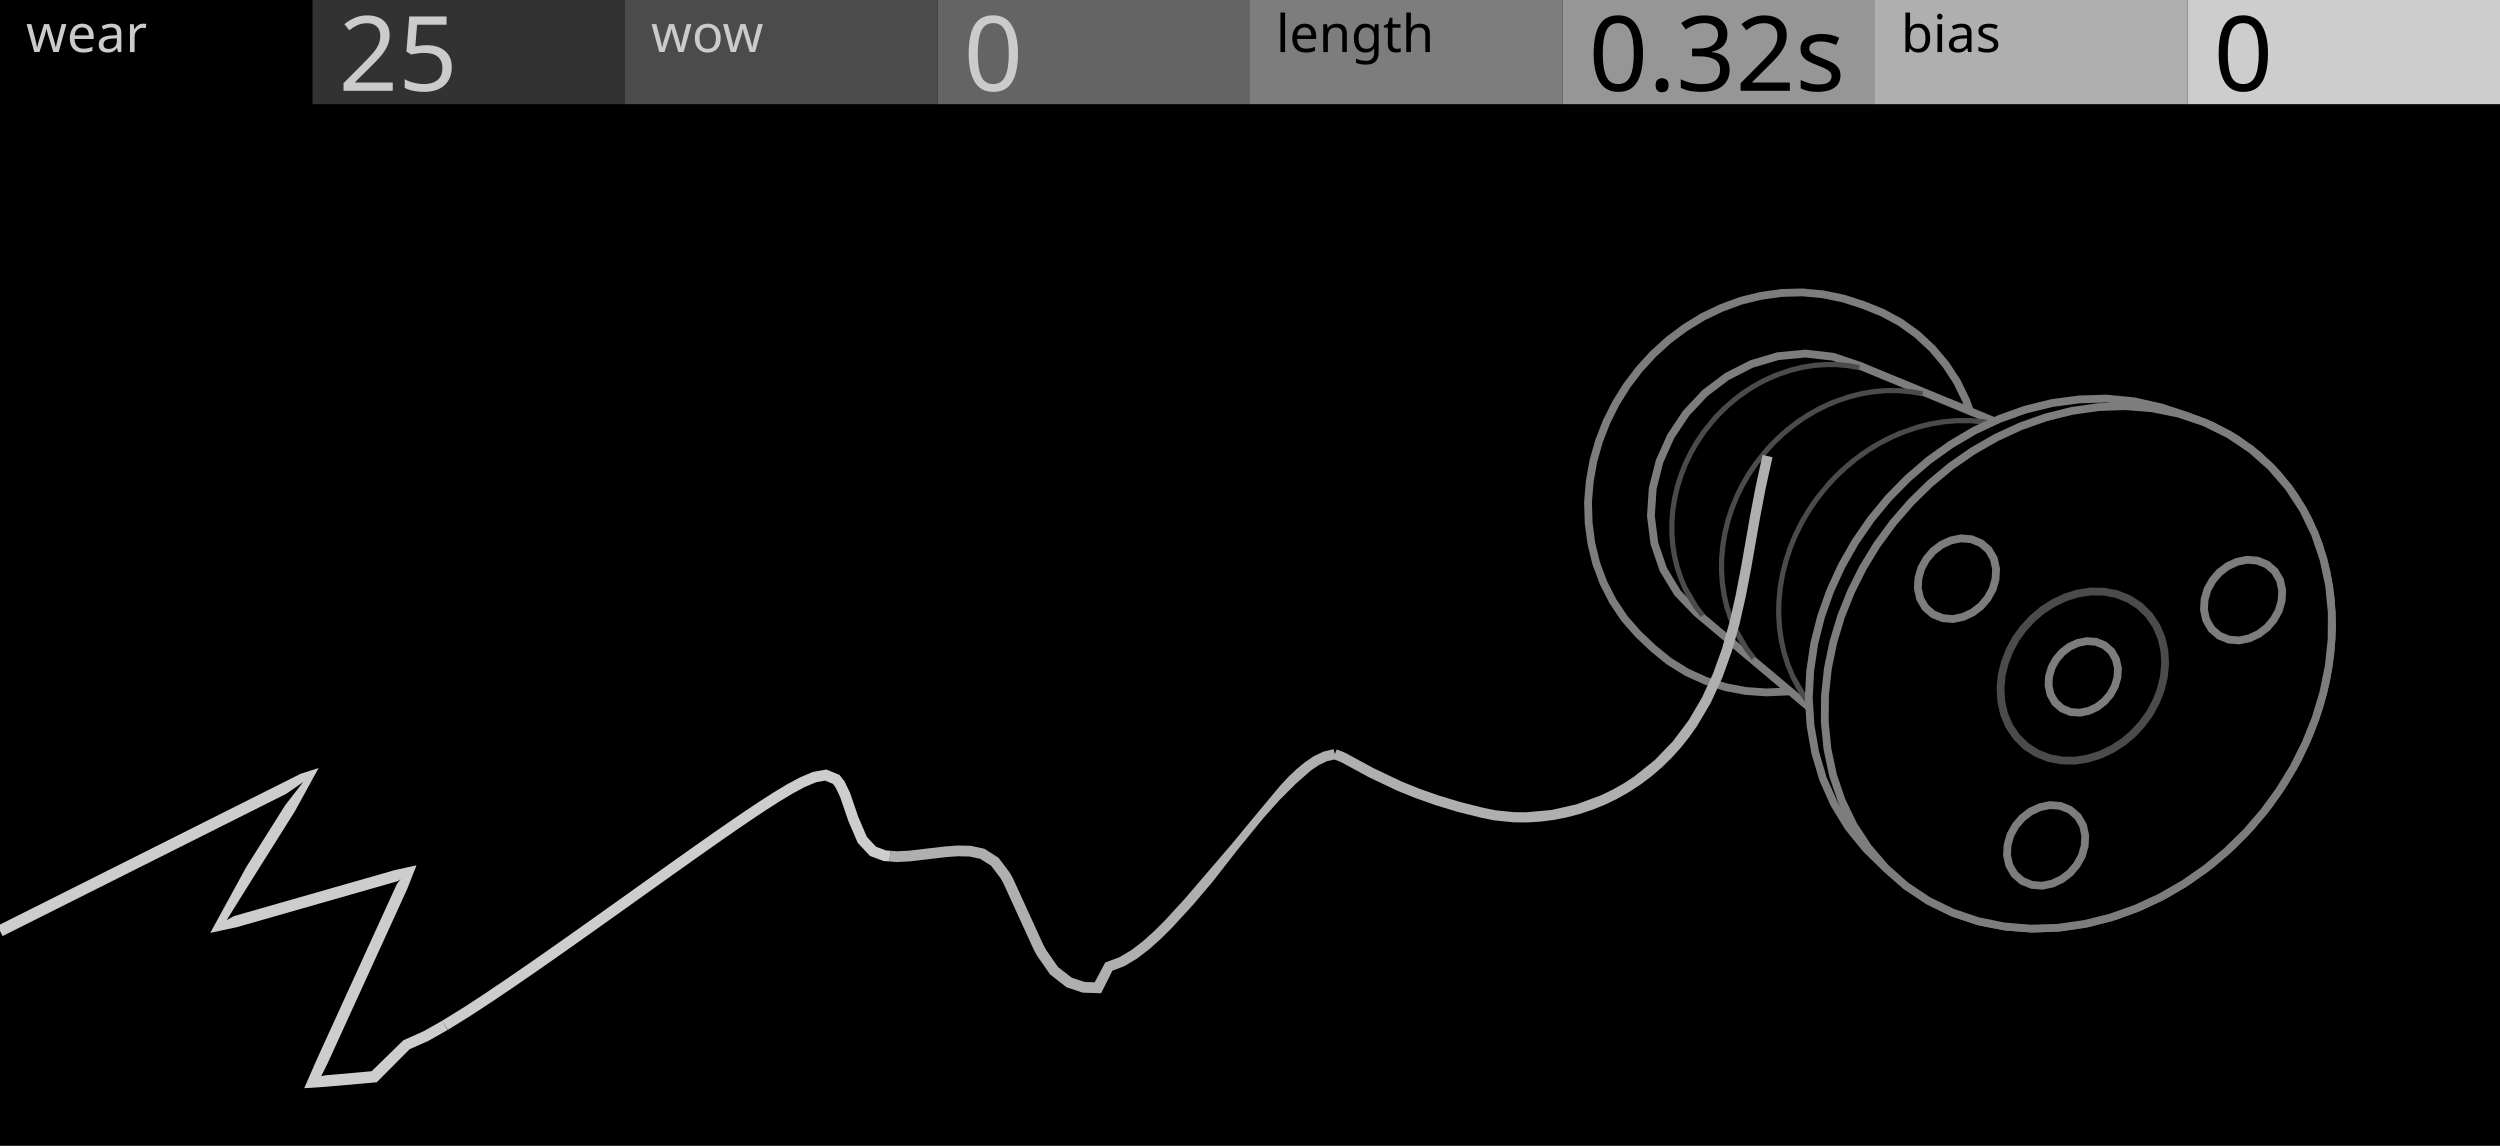
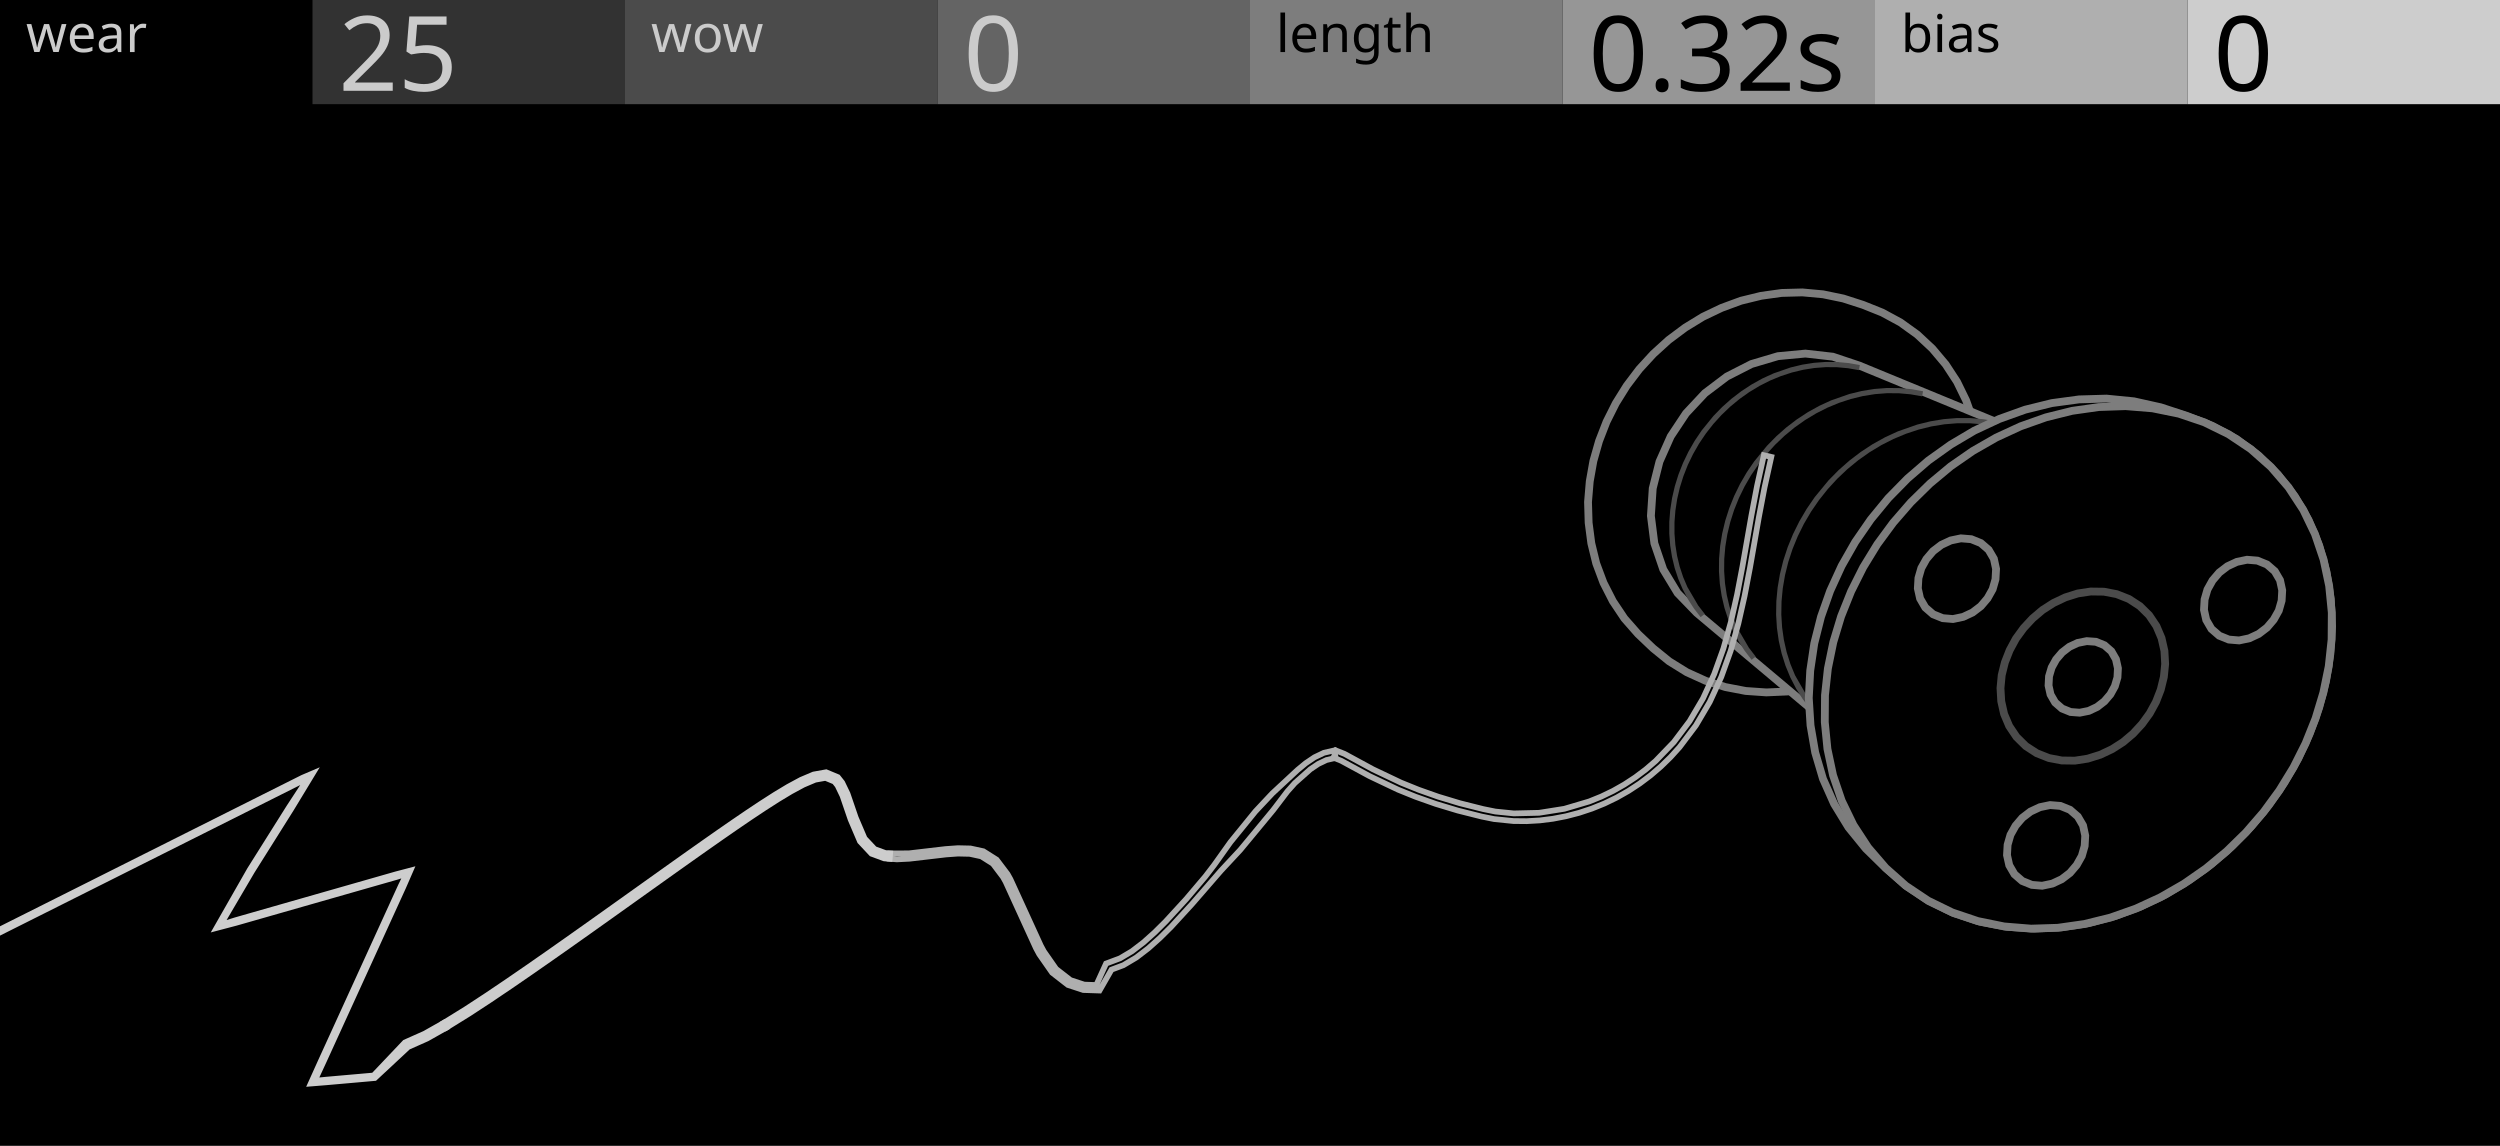
<svg xmlns="http://www.w3.org/2000/svg" width="480" height="220" viewBox="0 0 480 220">
  <g id="preview_canvas">
    <rect x="0" y="0" width="480" height="220" fill="#000000" stroke="none" />
  </g>
  <g id="preview_header">
    <rect x="0" y="0" width="60" height="20" fill="#000000" stroke="none" />
    <rect x="60" y="0" width="60" height="20" fill="#323232" stroke="none" />
    <rect x="120" y="0" width="60" height="20" fill="#4B4B4B" stroke="none" />
    <rect x="180" y="0" width="60" height="20" fill="#646464" stroke="none" />
    <rect x="240" y="0" width="60" height="20" fill="#7D7D7D" stroke="none" />
    <rect x="300" y="0" width="60" height="20" fill="#969696" stroke="none" />
    <rect x="360" y="0" width="60" height="20" fill="#AFAFAF" stroke="none" />
    <rect x="420" y="0" width="60" height="20" fill="#CDCDCD" stroke="none" />
    <text transform="matrix(1 0 0 1 5 10)" fill="#CBCBCB" stroke="none" font-family="UniversNextPro-Light" font-size="10px">wear</text>
    <text transform="matrix(1 0 0 1 65 17.44)" fill="#CBCBCB" stroke="none" font-family="UniversNextPro-Light" font-size="20px">25</text>
    <text transform="matrix(1 0 0 1 125 10)" fill="#CBCBCB" stroke="none" font-family="UniversNextPro-Light" font-size="10px">wow</text>
    <text transform="matrix(1 0 0 1 185 17.44)" fill="#CBCBCB" stroke="none" font-family="UniversNextPro-Light" font-size="20px">0</text>
    <text transform="matrix(1 0 0 1 245 10)" fill="#000000" stroke="none" font-family="UniversNextPro-Light" font-size="10px">length</text>
    <text transform="matrix(1 0 0 1 305 17.44)" fill="#000000" stroke="none" font-family="UniversNextPro-Light" font-size="20px">0.32s</text>
    <text transform="matrix(1 0 0 1 365 10)" fill="#000000" stroke="none" font-family="UniversNextPro-Light" font-size="10px">bias</text>
    <text transform="matrix(1 0 0 1 425 17.44)" fill="#000000" stroke="none" font-family="UniversNextPro-Light" font-size="20px">0</text>
  </g>
  <path id="spool_node_4" transform="matrix(1 0 0 1 342.58 94.54)" d="M -37.679 1.853 L -37.349 -2.11 L -36.653 -6.025 L -35.565 -9.85 L -34.126 -13.557 L -32.344 -17.112 L -30.24 -20.486 L -27.838 -23.656 L -25.149 -26.585 L -22.206 -29.26 L -19.018 -31.637 L -15.626 -33.713 L -12.038 -35.426 L -8.306 -36.8 L -4.443 -37.744 L -0.506 -38.293 L 3.469 -38.399 L 7.428 -38.036 L 11.32 -37.23 L 15.107 -36.011 L 18.798 -34.531 L 22.295 -32.642 L 25.523 -30.32 L 28.43 -27.61 L 30.992 -24.57 L 33.166 -21.241 L 34.909 -17.668 L 36.242 -13.923 L 37.156 -10.053 L 37.62 -6.103 L 37.687 -2.128 L 37.349 1.834 L 36.611 5.742 L 35.525 9.567 L 34.061 13.265 L 32.275 16.818 L 30.174 20.195 L 27.766 23.36 L 25.099 26.31 L 22.152 28.981 L 18.983 31.383 L 15.603 33.479 L 12.031 35.226 L 8.311 36.63 L 4.464 37.637 L 0.532 38.229 L -3.44 38.403 L -7.406 38.126 L -11.311 37.375 L -15.099 36.173 L -18.718 34.528 L -22.098 32.433 L -25.186 29.93 L -28.07 27.19 L -30.694 24.203 L -32.905 20.898 L -34.711 17.357 L -36.104 13.633 L -37.048 9.77 L -37.562 5.828 Z" fill="#000000" stroke="#7D7D7D" stroke-width="1.5" />
  <path id="spool_node_5" transform="matrix(1 0 0 1 373.68 115.18)" d="M -56.707 -16.125 L -56.355 -21.415 L -55.06 -26.555 L -52.903 -31.397 L -49.97 -35.812 L -46.346 -39.682 L -42.118 -42.881 L -37.395 -45.288 L -32.315 -46.796 L -27.041 -47.293 L -21.778 -46.696 L -16.753 -45.013 L -11.844 -42.992 L -6.936 -40.97 L -2.027 -38.948 L 2.881 -36.927 L 7.79 -34.905 L 12.698 -32.884 L 17.606 -30.862 L 22.515 -28.84 L 27.423 -26.819 L 32.332 -24.797 L 37.24 -22.775 L 42.062 -20.566 L 46.436 -17.574 L 50.131 -13.776 L 53.061 -9.36 L 55.12 -4.476 L 56.329 0.685 L 56.708 5.974 L 56.287 11.261 L 55.154 16.442 L 53.366 21.435 L 50.965 26.166 L 48.007 30.569 L 44.553 34.595 L 40.65 38.187 L 36.345 41.286 L 31.677 43.807 L 26.722 45.697 L 21.555 46.892 L 16.268 47.285 L 10.987 46.826 L 5.866 45.462 L 1.083 43.18 L -3.195 40.05 L -7.26 36.636 L -11.325 33.221 L -15.39 29.807 L -19.454 26.392 L -23.519 22.978 L -27.584 19.564 L -31.649 16.149 L -35.713 12.735 L -39.778 9.321 L -43.843 5.906 L -47.907 2.492 L -51.587 -1.319 L -54.333 -5.85 L -56.042 -10.866 Z" fill="#000000" stroke="#7D7D7D" stroke-width="1.5" />
  <path id="spool_node_6" transform="matrix(1 0 0 1 376.63 116.98)" d="M -15.26 29.402 L -16.737 27.456 L -19.152 23.184 L -20.088 20.864 L -20.832 18.439 L -21.378 15.924 L -21.721 13.333 L -21.857 10.683 L -21.783 7.99 L -21.499 5.271 L -21.005 2.545 L -20.302 -0.172 L -19.395 -2.86 L -18.287 -5.501 L -16.986 -8.079 L -15.499 -10.574 L -13.835 -12.971 L -12.003 -15.255 L -10.023 -17.401 L -7.899 -19.403 L -5.649 -21.246 L -3.288 -22.916 L -0.832 -24.401 L 1.702 -25.693 L 4.292 -26.78 L 6.934 -27.661 L 9.596 -28.325 L 12.265 -28.771 L 14.924 -28.997 L 17.553 -29.001 L 20.136 -28.785 L 22.678 -28.349 L 22.848 -29.334 L 20.263 -29.778 L 17.594 -30.001 L 14.881 -29.996 L 12.141 -29.764 L 9.392 -29.305 L 6.654 -28.622 L 2.605 -27.185 L -0.028 -25.963 L -2.589 -24.538 L -5.059 -22.92 L -7.423 -21.119 L -9.664 -19.149 L -11.768 -17.022 L -14.637 -13.569 L -16.34 -11.116 L -17.863 -8.561 L -19.196 -5.921 L -20.331 -3.213 L -21.261 -0.457 L -21.982 2.33 L -22.49 5.13 L -22.782 7.924 L -22.857 10.695 L -22.717 13.424 L -22.364 16.096 L -21.8 18.693 L -21.031 21.199 L -20.063 23.599 L -18.904 25.879 L -17.56 28.025 L -16.057 30.007 Z" fill="#4B4B4B" stroke="none" />
  <path id="spool_node_7" transform="matrix(1 0 0 1 362.11 108.17)" d="M -13.775 27.304 L -15.17 25.479 L -17.461 21.481 L -18.355 19.313 L -19.07 17.049 L -19.602 14.702 L -19.946 12.287 L -20.097 9.819 L -20.055 7.312 L -19.816 4.784 L -19.383 2.251 L -18.756 -0.272 L -17.938 -2.767 L -16.934 -5.217 L -15.75 -7.606 L -14.393 -9.917 L -12.871 -12.136 L -11.191 -14.25 L -9.373 -16.234 L -7.421 -18.084 L -5.349 -19.786 L -3.172 -21.327 L -0.906 -22.696 L 1.436 -23.885 L 3.831 -24.885 L 6.278 -25.693 L 8.747 -26.301 L 11.224 -26.705 L 13.695 -26.906 L 16.141 -26.901 L 18.548 -26.693 L 20.921 -26.279 L 21.093 -27.264 L 18.677 -27.685 L 16.185 -27.901 L 13.655 -27.906 L 11.103 -27.699 L 8.546 -27.281 L 6.002 -26.655 L 2.244 -25.333 L -0.196 -24.206 L -2.567 -22.889 L -4.851 -21.393 L -7.034 -19.727 L -9.101 -17.903 L -11.039 -15.932 L -13.676 -12.731 L -15.238 -10.454 L -16.631 -8.082 L -17.846 -5.629 L -18.877 -3.112 L -19.717 -0.549 L -20.362 2.045 L -20.808 4.653 L -21.054 7.257 L -21.098 9.841 L -20.942 12.388 L -20.587 14.883 L -20.036 17.31 L -19.295 19.654 L -18.369 21.901 L -17.265 24.038 L -15.991 26.051 L -14.569 27.911 Z" fill="#4B4B4B" stroke="none" />
  <path id="spool_node_8" transform="matrix(1 0 0 1 349.63 100.59)" d="M -12.533 25.479 L -13.854 23.761 L -16.031 20.005 L -16.885 17.971 L -17.572 15.848 L -18.089 13.65 L -18.429 11.389 L -18.591 9.08 L -18.571 6.737 L -18.369 4.375 L -17.985 2.009 L -17.42 -0.345 L -16.677 -2.672 L -15.76 -4.956 L -14.674 -7.182 L -13.426 -9.335 L -12.024 -11.4 L -10.474 -13.366 L -8.794 -15.211 L -6.987 -16.931 L -5.067 -18.511 L -3.049 -19.941 L -0.945 -21.211 L 1.231 -22.313 L 3.459 -23.237 L 5.737 -23.984 L 8.038 -24.543 L 10.349 -24.914 L 12.655 -25.094 L 14.943 -25.083 L 17.195 -24.882 L 19.42 -24.489 L 19.594 -25.474 L 17.327 -25.874 L 14.99 -26.082 L 12.619 -26.094 L 10.231 -25.908 L 7.84 -25.524 L 5.463 -24.946 L 1.958 -23.722 L -0.317 -22.676 L -2.523 -21.453 L -4.648 -20.061 L -6.676 -18.511 L -8.594 -16.812 L -10.391 -14.976 L -12.831 -11.991 L -14.273 -9.867 L -15.557 -7.653 L -16.674 -5.362 L -17.618 -3.011 L -18.384 -0.615 L -18.966 1.812 L -19.362 4.252 L -19.571 6.69 L -19.591 9.111 L -19.424 11.499 L -19.071 13.839 L -18.536 16.117 L -17.823 18.319 L -16.937 20.431 L -15.885 22.441 L -14.674 24.336 L -13.326 26.089 Z" fill="#4B4B4B" stroke="none" />
  <path id="spool_node_9" transform="matrix(1 0 0 1 338.79 93.99)" d="M -11.482 23.886 L -12.737 22.264 L -14.808 18.724 L -15.624 16.808 L -16.284 14.811 L -16.785 12.744 L -17.12 10.619 L -17.288 8.45 L -17.286 6.251 L -17.113 4.034 L -16.769 1.816 L -16.256 -0.39 L -15.575 -2.57 L -14.732 -4.709 L -13.729 -6.792 L -12.575 -8.806 L -11.275 -10.737 L -9.836 -12.575 L -8.275 -14.298 L -6.594 -15.904 L -4.807 -17.379 L -2.925 -18.713 L -0.962 -19.897 L 1.069 -20.923 L 3.151 -21.783 L 5.282 -22.477 L 7.436 -22.995 L 9.601 -23.336 L 11.764 -23.499 L 13.91 -23.483 L 16.027 -23.289 L 18.12 -22.916 L 18.296 -23.9 L 16.16 -24.281 L 13.96 -24.483 L 11.73 -24.499 L 9.485 -24.33 L 7.24 -23.976 L 5.01 -23.44 L 1.725 -22.299 L -0.405 -21.323 L -2.47 -20.18 L -4.455 -18.88 L -6.35 -17.43 L -8.14 -15.84 L -9.814 -14.121 L -12.085 -11.325 L -13.425 -9.335 L -14.615 -7.258 L -15.648 -5.11 L -16.519 -2.903 L -17.221 -0.653 L -17.751 1.626 L -18.107 3.919 L -18.286 6.211 L -18.288 8.488 L -18.114 10.736 L -17.766 12.94 L -17.247 15.086 L -16.56 17.162 L -15.712 19.154 L -14.708 21.051 L -13.554 22.842 L -12.274 24.498 Z" fill="#4B4B4B" stroke="none" />
-   <path id="spool_node_0" transform="matrix(1 0 0 1 213.65 167.28)" d="M 42.424 -23.434 L 40.461 -22.978 L 38.604 -22.09 L 36.906 -20.945 L 35.301 -19.62 L 33.75 -18.153 L 32.247 -16.55 L 26.192 -9.286 L 22.931 -5.325 L 13.894 5.21 L 9.954 9.506 L 7.887 11.556 L 5.753 13.468 L 3.555 15.152 L 1.302 16.49 L -1.46 17.526 L -3.471 21.322 L -5.382 21.259 L -7.87 20.444 L -10.504 18.392 L -12.789 15.118 L -13.356 14.065 L -19.193 1.302 L -19.776 0.261 L -21.947 -2.608 L -24.651 -4.319 L -27.267 -4.887 L -29.743 -4.943 L -32.146 -4.771 L -39.177 -3.949 L -41.428 -3.836 L -42.707 -3.935 L -42.867 -1.878 L -41.457 -1.768 L -39.005 -1.892 L -31.952 -2.716 L -29.692 -2.878 L -27.511 -2.828 L -25.446 -2.38 L -23.366 -1.065 L -21.507 1.393 L -21.034 2.238 L -15.206 14.983 L -14.549 16.201 L -12.018 19.829 L -8.854 22.293 L -5.745 23.311 L -2.232 23.428 L -0.066 19.091 L 2.151 18.259 L 4.653 16.774 L 7.002 14.974 L 9.229 12.98 L 11.356 10.87 L 15.363 6.5 L 19.093 2.113 L 24.133 -4.346 L 28.927 -10.209 L 32.044 -13.695 L 35.114 -16.766 L 38.078 -19.377 L 39.577 -20.388 L 41.111 -21.122 L 42.866 -21.529 Z" fill="#AFAFAF" stroke="none" />
-   <path id="spool_node_1" transform="matrix(1 0 0 1 127.92 172.74)" d="M 43.023 -9.395 L 42.182 -9.461 L 40.292 -10.156 L 38.517 -12.054 L 36.851 -15.951 L 35.277 -20.547 L 34.215 -22.753 L 33.265 -23.951 L 30.75 -24.998 L 28.141 -24.528 L 25.662 -23.477 L 23.17 -22.133 L 20.626 -20.599 L 18.016 -18.928 L 15.336 -17.147 L 12.584 -15.272 L 9.757 -13.314 L 6.853 -11.28 L 3.868 -9.173 L 0.802 -6.996 L -2.349 -4.752 L -5.587 -2.442 L -8.913 -0.069 L -12.331 2.367 L -15.842 4.862 L -19.445 7.412 L -23.142 10.01 L -26.928 12.648 L -30.799 15.309 L -34.743 17.969 L -38.736 20.585 L -43.032 23.245 L -41.945 24.999 L -37.627 22.325 L -33.601 19.688 L -29.638 17.015 L -25.754 14.345 L -21.958 11.701 L -18.256 9.098 L -14.648 6.545 L -11.135 4.049 L -7.715 1.612 L -4.388 -0.762 L -1.151 -3.072 L 1.998 -5.314 L 5.061 -7.489 L 8.04 -9.592 L 10.937 -11.621 L 13.753 -13.571 L 16.488 -15.435 L 19.144 -17.2 L 21.715 -18.846 L 24.193 -20.34 L 26.556 -21.615 L 28.734 -22.538 L 30.518 -22.859 L 31.979 -22.25 L 32.455 -21.65 L 33.365 -19.763 L 34.923 -15.21 L 36.762 -10.909 L 39.12 -8.389 L 41.738 -7.425 L 42.863 -7.338 Z" fill="#CDCDCD" stroke="none" />
-   <path id="spool_node_2" transform="matrix(1 0 0 1 42.72 178.2)" d="M 42.204 17.764 L 38.576 19.813 L 34.741 21.518 L 28.633 27.477 L 19.717 28.263 L 18.951 28.424 L 20.184 25.949 L 28.513 7.708 L 35.477 -7.544 L 37.25 -12.061 L 33.092 -11.145 L 30.142 -10.301 L 24.151 -8.588 L 21.11 -7.718 L 14.934 -5.952 L 11.799 -5.055 L 8.631 -4.149 L 2.195 -2.309 L 0.806 -1.547 L 6.401 -10.512 L 13.898 -22.432 L 18.46 -30.743 L 15.017 -29.644 L 7.446 -25.847 L 3.515 -23.876 L -4.656 -19.778 L -8.905 -17.647 L -13.268 -15.458 L -17.751 -13.21 L -27.095 -8.524 L -36.978 -3.567 L -43.213 -0.44 L -42.227 1.527 L -41.152 0.988 L -35.992 -1.6 L -26.108 -6.557 L -16.765 -11.244 L -12.282 -13.492 L -7.919 -15.68 L -3.67 -17.811 L 8.432 -23.881 L 12.265 -25.803 L 15.499 -28.054 L 12.035 -23.603 L 4.517 -11.649 L -2.348 0.913 L 2.8 -0.194 L 6.034 -1.119 L 12.403 -2.94 L 18.643 -4.724 L 24.756 -6.473 L 27.766 -7.334 L 33.697 -9.03 L 34.218 -9.452 L 33.476 -8.458 L 26.512 6.794 L 18.183 25.036 L 15.684 30.733 L 19.91 30.454 L 26.126 29.907 L 29.618 29.599 L 35.925 23.25 L 39.505 21.658 L 43.219 19.561 Z" fill="#CDCDCD" stroke="none" />
-   <path id="spool_node_3" transform="matrix(1 0 0 1 298.13 122.63)" d="M 40.292 -35.283 L 38.986 -29.381 L 37.891 -23.636 L 36.181 -13.9 L 35.15 -8.514 L 33.959 -3.26 L 32.525 1.819 L 30.768 6.707 L 28.628 11.354 L 26.062 15.707 L 23.048 19.708 L 19.589 23.297 L 15.709 26.413 L 13.627 27.777 L 11.461 29.002 L 9.222 30.084 L 4.567 31.796 L -0.235 32.883 L -5.071 33.326 L -7.467 33.301 L -10.979 32.945 L -13.288 32.478 L -17.769 31.353 L -21.925 30.096 L -25.694 28.764 L -29.036 27.412 L -34.394 24.867 L -39.881 21.892 L -41.475 21.26 L -42.195 23.078 L -40.71 23.666 L -35.298 26.601 L -29.807 29.209 L -26.387 30.593 L -22.535 31.955 L -18.291 33.238 L -13.72 34.385 L -11.309 34.873 L -7.557 35.255 L -5.025 35.282 L -2.478 35.134 L 0.072 34.815 L 2.61 34.327 L 5.122 33.672 L 7.595 32.852 L 10.015 31.872 L 12.369 30.735 L 14.645 29.447 L 16.833 28.014 L 18.924 26.443 L 20.909 24.741 L 22.782 22.916 L 24.538 20.977 L 26.174 18.932 L 27.69 16.792 L 30.362 12.258 L 32.579 7.444 L 34.388 2.412 L 35.858 -2.793 L 37.064 -8.114 L 38.104 -13.548 L 39.814 -23.283 L 40.903 -28.995 L 42.197 -34.843 Z" fill="#AFAFAF" stroke="none" />
+   <path id="spool_node_0" transform="matrix(1 0 0 1 213.64 167.14)" d="M 42.49 -23.054 L 40.553 -22.605 L 38.736 -21.736 L 37.063 -20.608 L 35.474 -19.296 L 30.648 -14.813 L 27.405 -11.355 L 22.61 -5.454 L 19.477 -1.057 L 17.784 1.153 L 14.088 5.512 L 10.14 9.817 L 8.066 11.875 L 5.92 13.797 L 3.703 15.495 L 1.419 16.852 L -1.275 17.862 L -3.153 21.986 L -5.462 21.909 L -8.105 21.044 L -10.87 18.889 L -13.217 15.527 L -13.806 14.433 L -19.641 1.675 L -20.196 0.683 L -22.289 -2.085 L -24.839 -3.697 L -27.317 -4.235 L -29.72 -4.29 L -32.088 -4.12 L -39.125 -3.298 L -42.736 -3.284 L -42.817 -2.249 L -41.44 -2.142 L -39.038 -2.263 L -31.99 -3.086 L -29.695 -3.252 L -27.44 -3.2 L -25.238 -2.722 L -23.003 -1.308 L -21.067 1.252 L -20.567 2.146 L -14.736 14.895 L -14.102 16.072 L -11.631 19.612 L -8.6 21.973 L -5.645 22.941 L -2.53 23.045 L -0.231 19.034 L 2.054 18.177 L 4.525 16.71 L 6.855 14.925 L 9.07 12.941 L 11.19 10.839 L 15.188 6.478 L 20.79 0.022 L 24.474 -3.936 L 30.807 -11.596 L 33.545 -15.195 L 34.963 -16.789 L 37.941 -19.434 L 39.465 -20.462 L 41.04 -21.215 L 42.821 -21.628 Z" fill="none" stroke="#AFAFAF" stroke-width="1.1" />
+   <path id="spool_node_1" transform="matrix(1 0 0 1 128.03 172.79)" d="M 42.874 -8.934 L 41.962 -9.005 L 39.89 -9.767 L 37.97 -11.819 L 36.262 -15.817 L 34.692 -20.402 L 33.667 -22.529 L 32.835 -23.578 L 30.583 -24.516 L 28.179 -24.083 L 25.774 -23.064 L 23.315 -21.737 L 20.786 -20.214 L 18.186 -18.548 L 15.513 -16.771 L 12.765 -14.899 L 9.94 -12.943 L 7.038 -10.91 L 4.055 -8.804 L 0.989 -6.628 L -2.161 -4.384 L -5.399 -2.075 L -8.726 0.299 L -12.144 2.735 L -15.655 5.231 L -19.26 7.781 L -22.957 10.381 L -26.746 13.02 L -30.62 15.683 L -34.569 18.347 L -38.57 20.967 L -42.871 23.631 L -42.325 24.513 L -38.013 21.842 L -33.995 19.211 L -30.036 16.541 L -26.156 13.873 L -22.363 11.231 L -18.661 8.629 L -15.055 6.077 L -11.542 3.581 L -8.123 1.144 L -4.796 -1.23 L -1.559 -3.539 L 1.591 -5.783 L 4.654 -7.957 L 7.635 -10.061 L 10.533 -12.092 L 13.352 -14.044 L 16.092 -15.91 L 18.753 -17.679 L 21.334 -19.332 L 23.829 -20.835 L 26.224 -22.128 L 28.477 -23.083 L 30.466 -23.441 L 32.189 -22.723 L 32.783 -21.974 L 33.73 -20.008 L 35.292 -15.445 L 37.088 -11.243 L 39.301 -8.878 L 41.738 -7.981 L 42.793 -7.899 Z" fill="none" stroke="#CDCDCD" stroke-width="1.1" />
+   <path id="spool_node_2" transform="matrix(1 0 0 1 42.79 178.27)" d="M 42.387 18.14 L 38.737 20.201 L 34.965 21.879 L 28.944 28.227 L 25.938 28.492 L 19.722 29.04 L 17.619 29.246 L 19.341 25.526 L 27.67 7.285 L 34.634 -7.967 L 36.009 -11.123 L 33.256 -10.398 L 27.325 -8.702 L 24.314 -7.841 L 21.273 -6.971 L 15.098 -5.205 L 5.593 -2.487 L 2.359 -1.562 L -0.483 -0.666 L 5.603 -11.021 L 13.108 -22.955 L 17.246 -29.774 L 15.328 -28.955 L 7.757 -25.158 L 3.826 -23.186 L -4.345 -19.088 L -8.594 -16.957 L -12.957 -14.768 L -17.44 -12.52 L -26.783 -7.834 L -42.902 0.25 L -42.678 0.697 L -41.603 0.158 L -36.443 -2.43 L -26.559 -7.387 L -17.216 -12.073 L -12.733 -14.322 L -8.37 -16.51 L -4.121 -18.641 L 4.05 -22.739 L 7.981 -24.711 L 15.552 -28.508 L 16.573 -29.163 L 12.685 -23.221 L 5.175 -11.28 L -1.2 -0.107 L 2.496 -1.081 L 5.731 -2.006 L 15.235 -4.724 L 21.411 -6.49 L 24.452 -7.36 L 27.462 -8.221 L 33.394 -9.917 L 35.32 -10.53 L 34.179 -8.175 L 27.215 7.078 L 18.886 25.319 L 16.877 29.771 L 19.765 29.538 L 25.982 28.99 L 29.167 28.709 L 35.561 22.75 L 39.204 21.129 L 42.897 19.044 Z" fill="none" stroke="#CDCDCD" stroke-width="1.1" />
+   <path id="spool_node_3" transform="matrix(1 0 0 1 298.06 122.53)" d="M 40.601 -35.128 L 39.297 -29.232 L 38.202 -23.491 L 36.492 -13.756 L 35.46 -8.364 L 34.267 -3.101 L 32.829 1.994 L 31.065 6.9 L 28.916 11.568 L 26.336 15.943 L 23.305 19.967 L 19.824 23.578 L 17.923 25.209 L 15.92 26.714 L 13.825 28.087 L 11.645 29.32 L 9.391 30.408 L 7.074 31.347 L 2.302 32.759 L -2.563 33.531 L -7.408 33.646 L -10.95 33.287 L -13.272 32.817 L -17.765 31.689 L -21.932 30.43 L -25.711 29.093 L -29.062 27.738 L -34.438 25.184 L -39.915 22.215 L -41.495 21.588 L -42.035 22.949 L -40.536 23.543 L -35.114 26.483 L -29.64 29.084 L -26.23 30.463 L -22.388 31.821 L -18.155 33.101 L -13.596 34.246 L -11.197 34.731 L -7.476 35.11 L -4.961 35.136 L -2.43 34.99 L 0.103 34.673 L 2.626 34.187 L 5.122 33.536 L 7.58 32.722 L 9.985 31.747 L 12.325 30.618 L 14.587 29.337 L 16.762 27.913 L 18.84 26.351 L 20.813 24.659 L 22.675 22.845 L 24.421 20.917 L 27.555 16.756 L 30.214 12.245 L 32.422 7.452 L 34.224 2.438 L 35.689 -2.751 L 36.894 -8.064 L 37.932 -13.492 L 39.643 -23.228 L 40.732 -28.944 L 42.028 -34.799 Z" fill="none" stroke="#AFAFAF" stroke-width="1.1" />
  <path id="spool_node_10" transform="matrix(1 0 0 1 397.52 127.41)" d="M -50.234 6.61 L -49.955 1.341 L -49.177 -3.877 L -47.884 -8.992 L -46.126 -13.966 L -43.927 -18.763 L -41.317 -23.348 L -38.319 -27.69 L -34.966 -31.764 L -31.27 -35.53 L -27.275 -38.976 L -22.98 -42.042 L -18.441 -44.731 L -13.662 -46.967 L -8.697 -48.749 L -3.575 -50.015 L 1.651 -50.725 L 6.925 -50.879 L 12.175 -50.36 L 17.321 -49.214 L 22.337 -47.572 L 27.247 -45.643 L 31.883 -43.129 L 36.115 -39.98 L 39.87 -36.278 L 43.094 -32.107 L 45.744 -27.547 L 47.768 -22.676 L 49.173 -17.592 L 49.993 -12.382 L 50.238 -7.111 L 49.904 -1.846 L 49.075 3.364 L 47.747 8.471 L 45.953 13.432 L 43.753 18.229 L 41.115 22.799 L 38.127 27.148 L 34.772 31.222 L 31.095 35.005 L 27.118 38.474 L 22.847 41.572 L 18.336 44.308 L 13.585 46.604 L 8.643 48.451 L 3.549 49.825 L -1.665 50.636 L -6.934 50.881 L -12.196 50.532 L -17.381 49.557 L -22.39 47.903 L -27.136 45.605 L -31.528 42.688 L -35.511 39.229 L -39.282 35.538 L -42.61 31.449 L -45.362 26.951 L -47.507 22.131 L -49 17.072 L -49.899 11.875 Z" fill="#000000" stroke="#7D7D7D" stroke-width="1.5" />
  <path id="spool_node_11" transform="matrix(1 0 0 1 399.03 128.14)" d="M -3.915 49.995 L -9.08 50.159 L -14.229 49.738 L -19.29 48.708 L -24.185 47.058 L -28.826 44.792 L -33.12 41.921 L -36.98 38.49 L -40.348 34.574 L -43.173 30.251 L -45.423 25.602 L -47.086 20.71 L -48.163 15.657 L -48.67 10.515 L -48.632 5.347 L -48.076 0.21 L -47.035 -4.851 L -45.539 -9.797 L -43.618 -14.593 L -41.3 -19.212 L -38.601 -23.619 L -35.539 -27.782 L -32.152 -31.685 L -28.463 -35.303 L -24.491 -38.61 L -20.244 -41.554 L -15.761 -44.123 L -11.069 -46.288 L -6.199 -48.012 L -1.184 -49.257 L 3.931 -49.985 L 9.095 -50.158 L 14.245 -49.742 L 19.307 -48.712 L 24.2 -47.057 L 28.836 -44.78 L 33.128 -41.908 L 36.995 -38.485 L 40.369 -34.575 L 43.199 -30.254 L 45.443 -25.6 L 47.096 -20.706 L 48.168 -15.652 L 48.674 -10.511 L 48.638 -5.345 L 48.087 -0.207 L 47.05 4.854 L 45.557 9.801 L 43.636 14.598 L 41.313 19.214 L 38.613 23.621 L 35.561 27.791 L 32.179 31.699 L 28.484 35.313 L 24.503 38.609 L 20.26 41.559 L 15.779 44.133 L 11.087 46.299 L 6.216 48.022 L 1.2 49.266 Z" fill="#000000" stroke="#7D7D7D" stroke-width="1.5" />
  <path id="spool_node_12" transform="matrix(1 0 0 1 399.9 129.81)" d="M -1.529 16.236 L -4.042 16.201 L -6.51 15.73 L -8.844 14.805 L -10.95 13.438 L -12.737 11.674 L -14.136 9.59 L -15.113 7.277 L -15.663 4.827 L -15.807 2.319 L -15.571 -0.184 L -14.964 -2.624 L -14.047 -4.964 L -12.851 -7.176 L -11.371 -9.209 L -9.663 -11.053 L -7.746 -12.681 L -5.628 -14.035 L -3.357 -15.11 L -0.96 -15.867 L 1.527 -16.239 L 4.038 -16.206 L 6.505 -15.736 L 8.839 -14.813 L 10.945 -13.447 L 12.732 -11.685 L 14.133 -9.602 L 15.114 -7.29 L 15.67 -4.84 L 15.81 -2.33 L 15.558 0.171 L 14.96 2.612 L 14.049 4.955 L 12.843 7.161 L 11.367 9.197 L 9.662 11.043 L 7.743 12.668 L 5.626 14.025 L 3.354 15.098 L 0.955 15.849 Z" fill="#000000" stroke="#4B4B4B" stroke-width="1.5" />
  <path id="spool_node_13" transform="matrix(1 0 0 1 399.98 129.97)" d="M -0.674 6.868 L -2.436 6.732 L -4.071 6.067 L -5.397 4.907 L -6.277 3.379 L -6.658 1.656 L -6.567 -0.109 L -6.064 -1.803 L -5.211 -3.352 L -4.061 -4.696 L -2.66 -5.778 L -1.057 -6.529 L 0.678 -6.875 L 2.441 -6.746 L 4.076 -6.079 L 5.402 -4.918 L 6.28 -3.389 L 6.66 -1.666 L 6.57 0.098 L 6.068 1.793 L 5.215 3.342 L 4.065 4.686 L 2.664 5.767 L 1.061 6.52 Z" fill="#000000" stroke="#7D7D7D" stroke-width="1.5" />
  <path id="spool_node_14" transform="matrix(1 0 0 1 430.7 115.26)" d="M -0.782 7.703 L -2.767 7.537 L -4.606 6.791 L -6.103 5.491 L -7.102 3.774 L -7.535 1.83 L -7.421 -0.157 L -6.868 -2.071 L -5.896 -3.812 L -4.603 -5.328 L -3.019 -6.539 L -1.215 -7.381 L 0.736 -7.788 L 2.72 -7.624 L 4.559 -6.88 L 6.059 -5.582 L 7.063 -3.865 L 7.484 -1.919 L 7.375 0.068 L 6.826 1.984 L 5.849 3.723 L 4.558 5.24 L 2.973 6.45 L 1.168 7.291 Z" fill="#000000" stroke="#7D7D7D" stroke-width="1.5" />
  <path id="spool_node_15" transform="matrix(1 0 0 1 375.76 111.15)" d="M -0.782 7.703 L -2.767 7.537 L -4.606 6.791 L -6.103 5.491 L -7.102 3.774 L -7.535 1.83 L -7.421 -0.157 L -6.868 -2.071 L -5.896 -3.812 L -4.603 -5.328 L -3.019 -6.539 L -1.215 -7.381 L 0.736 -7.788 L 2.72 -7.624 L 4.559 -6.88 L 6.059 -5.582 L 7.063 -3.865 L 7.484 -1.919 L 7.375 0.068 L 6.826 1.984 L 5.849 3.723 L 4.558 5.24 L 2.973 6.45 L 1.168 7.291 Z" fill="#000000" stroke="#7D7D7D" stroke-width="1.5" />
  <path id="spool_node_16" transform="matrix(1 0 0 1 392.88 162.36)" d="M -0.782 7.703 L -2.767 7.537 L -4.606 6.791 L -6.103 5.491 L -7.102 3.774 L -7.535 1.83 L -7.421 -0.157 L -6.868 -2.071 L -5.896 -3.812 L -4.603 -5.328 L -3.019 -6.539 L -1.215 -7.381 L 0.736 -7.788 L 2.72 -7.624 L 4.559 -6.88 L 6.059 -5.582 L 7.063 -3.865 L 7.484 -1.919 L 7.375 0.068 L 6.826 1.984 L 5.849 3.723 L 4.558 5.24 L 2.973 6.45 L 1.168 7.291 Z" fill="#000000" stroke="#7D7D7D" stroke-width="1.5" />
</svg>
